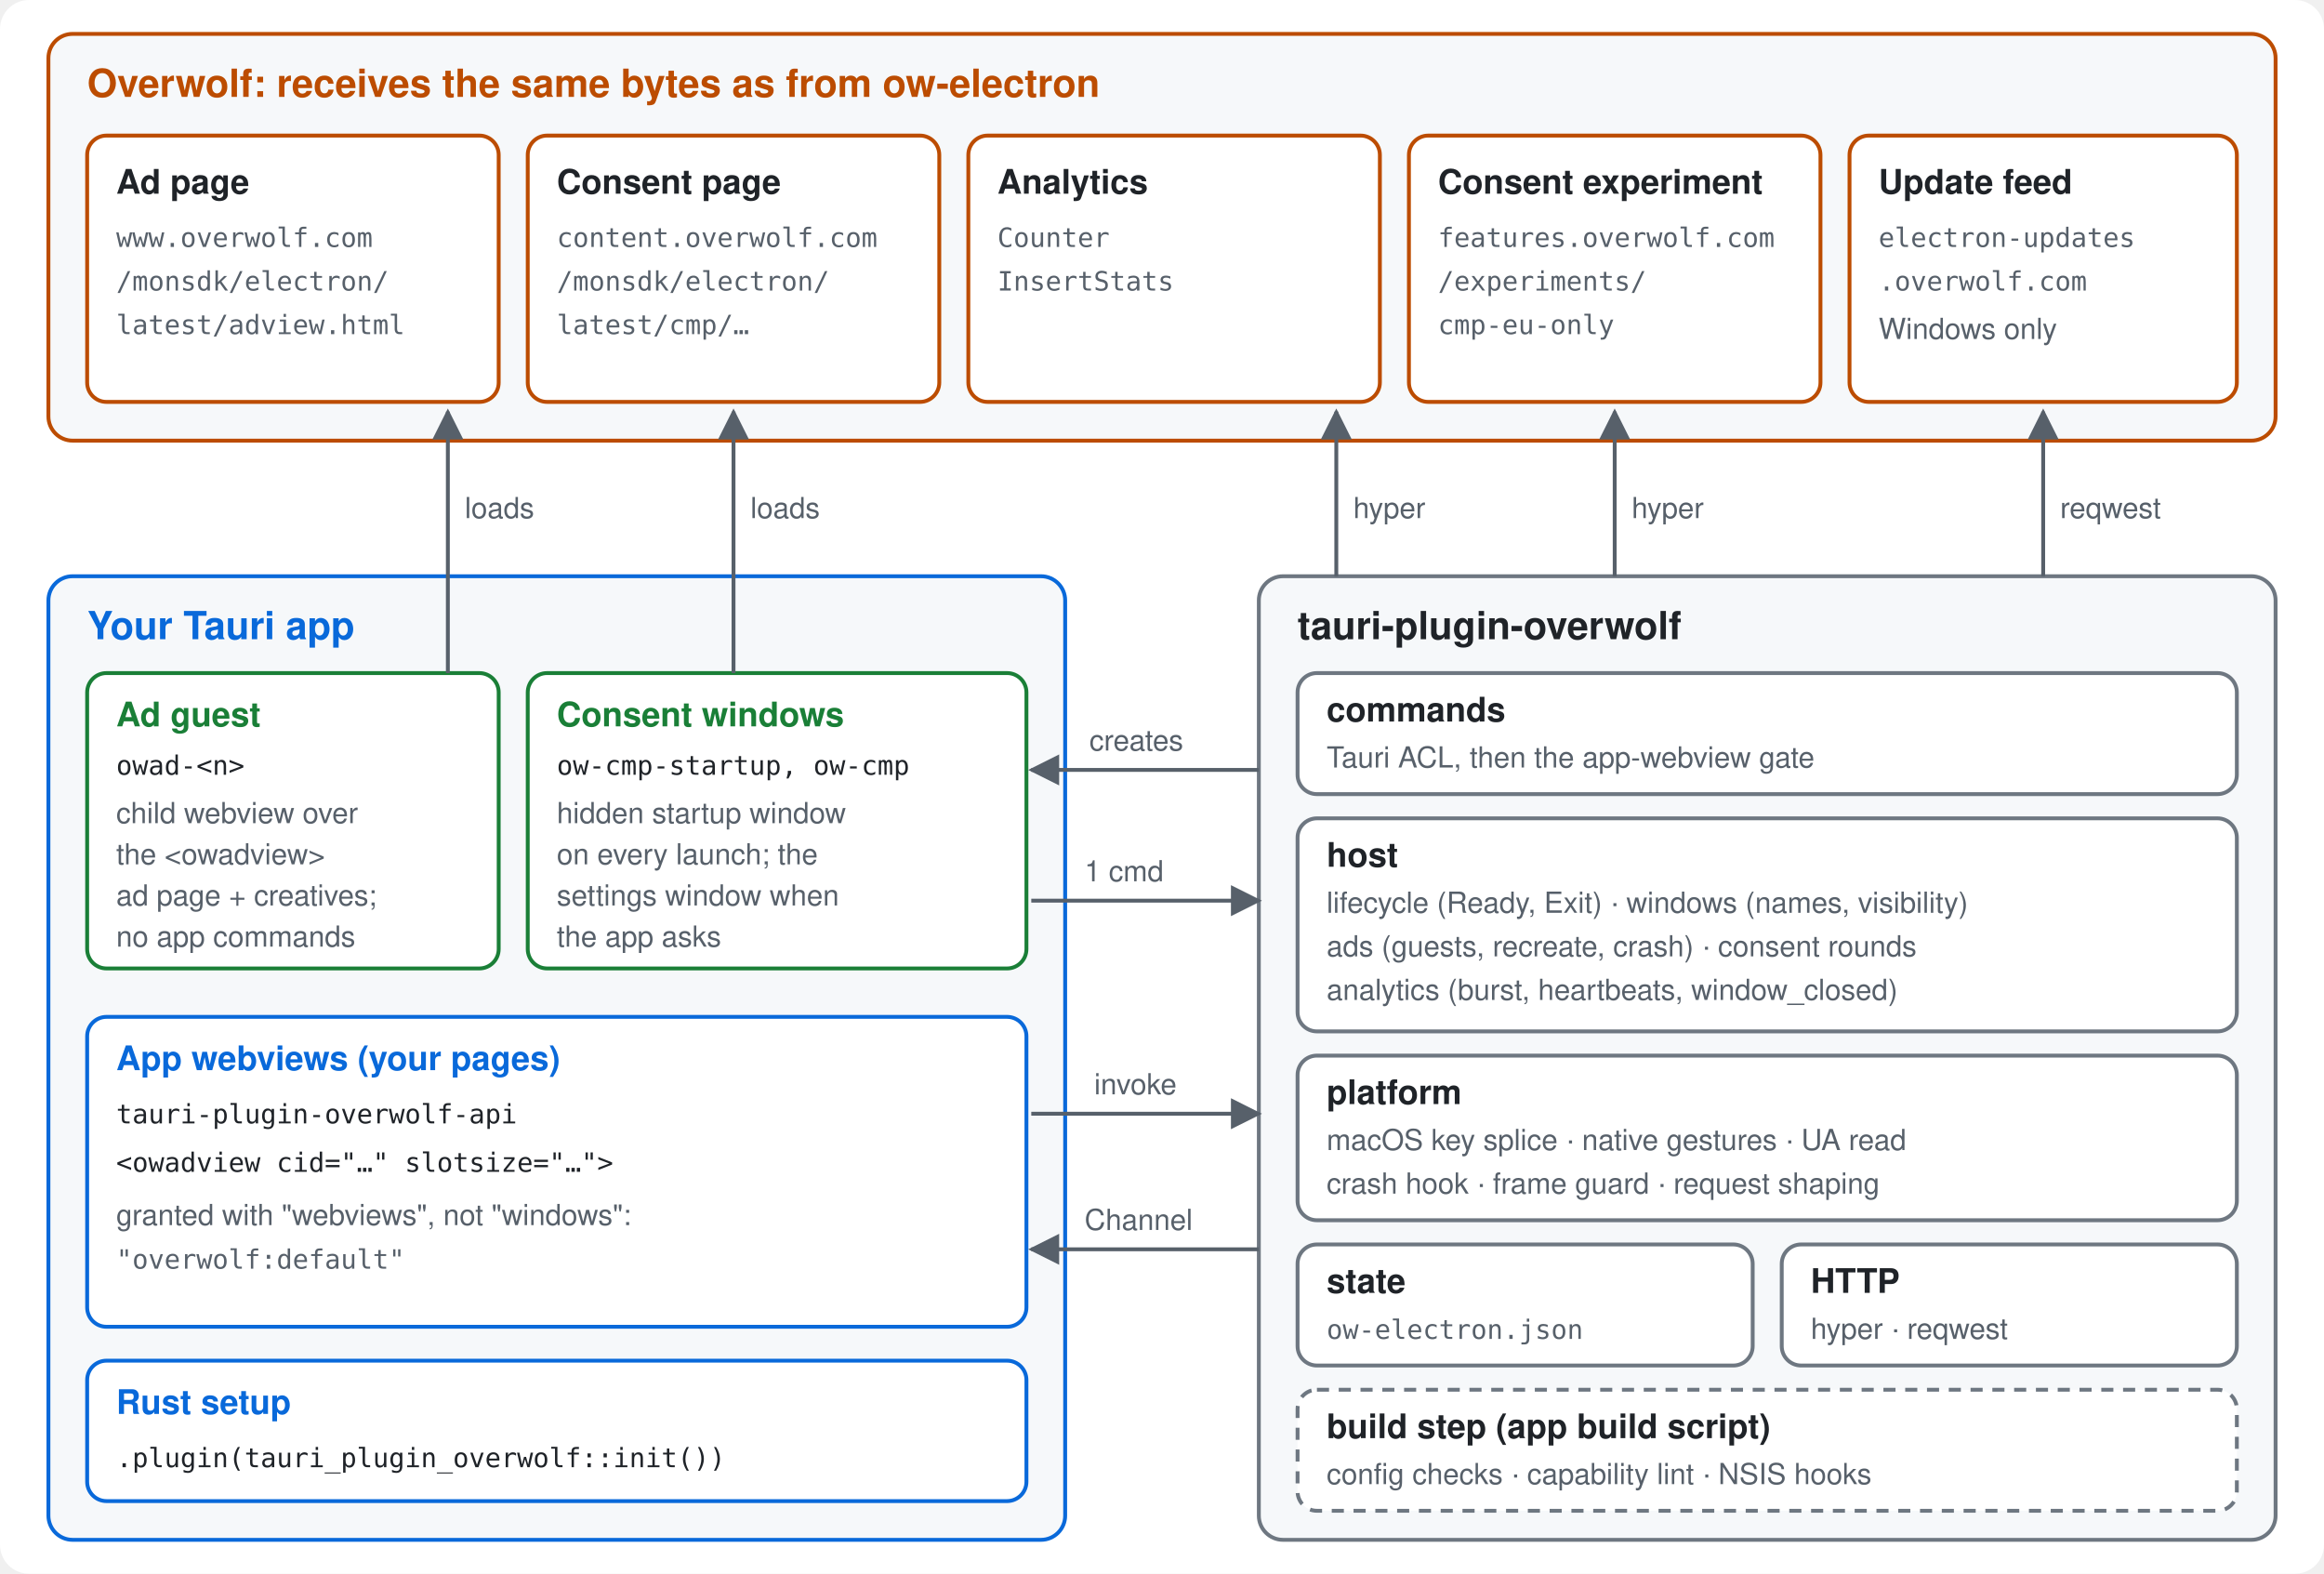
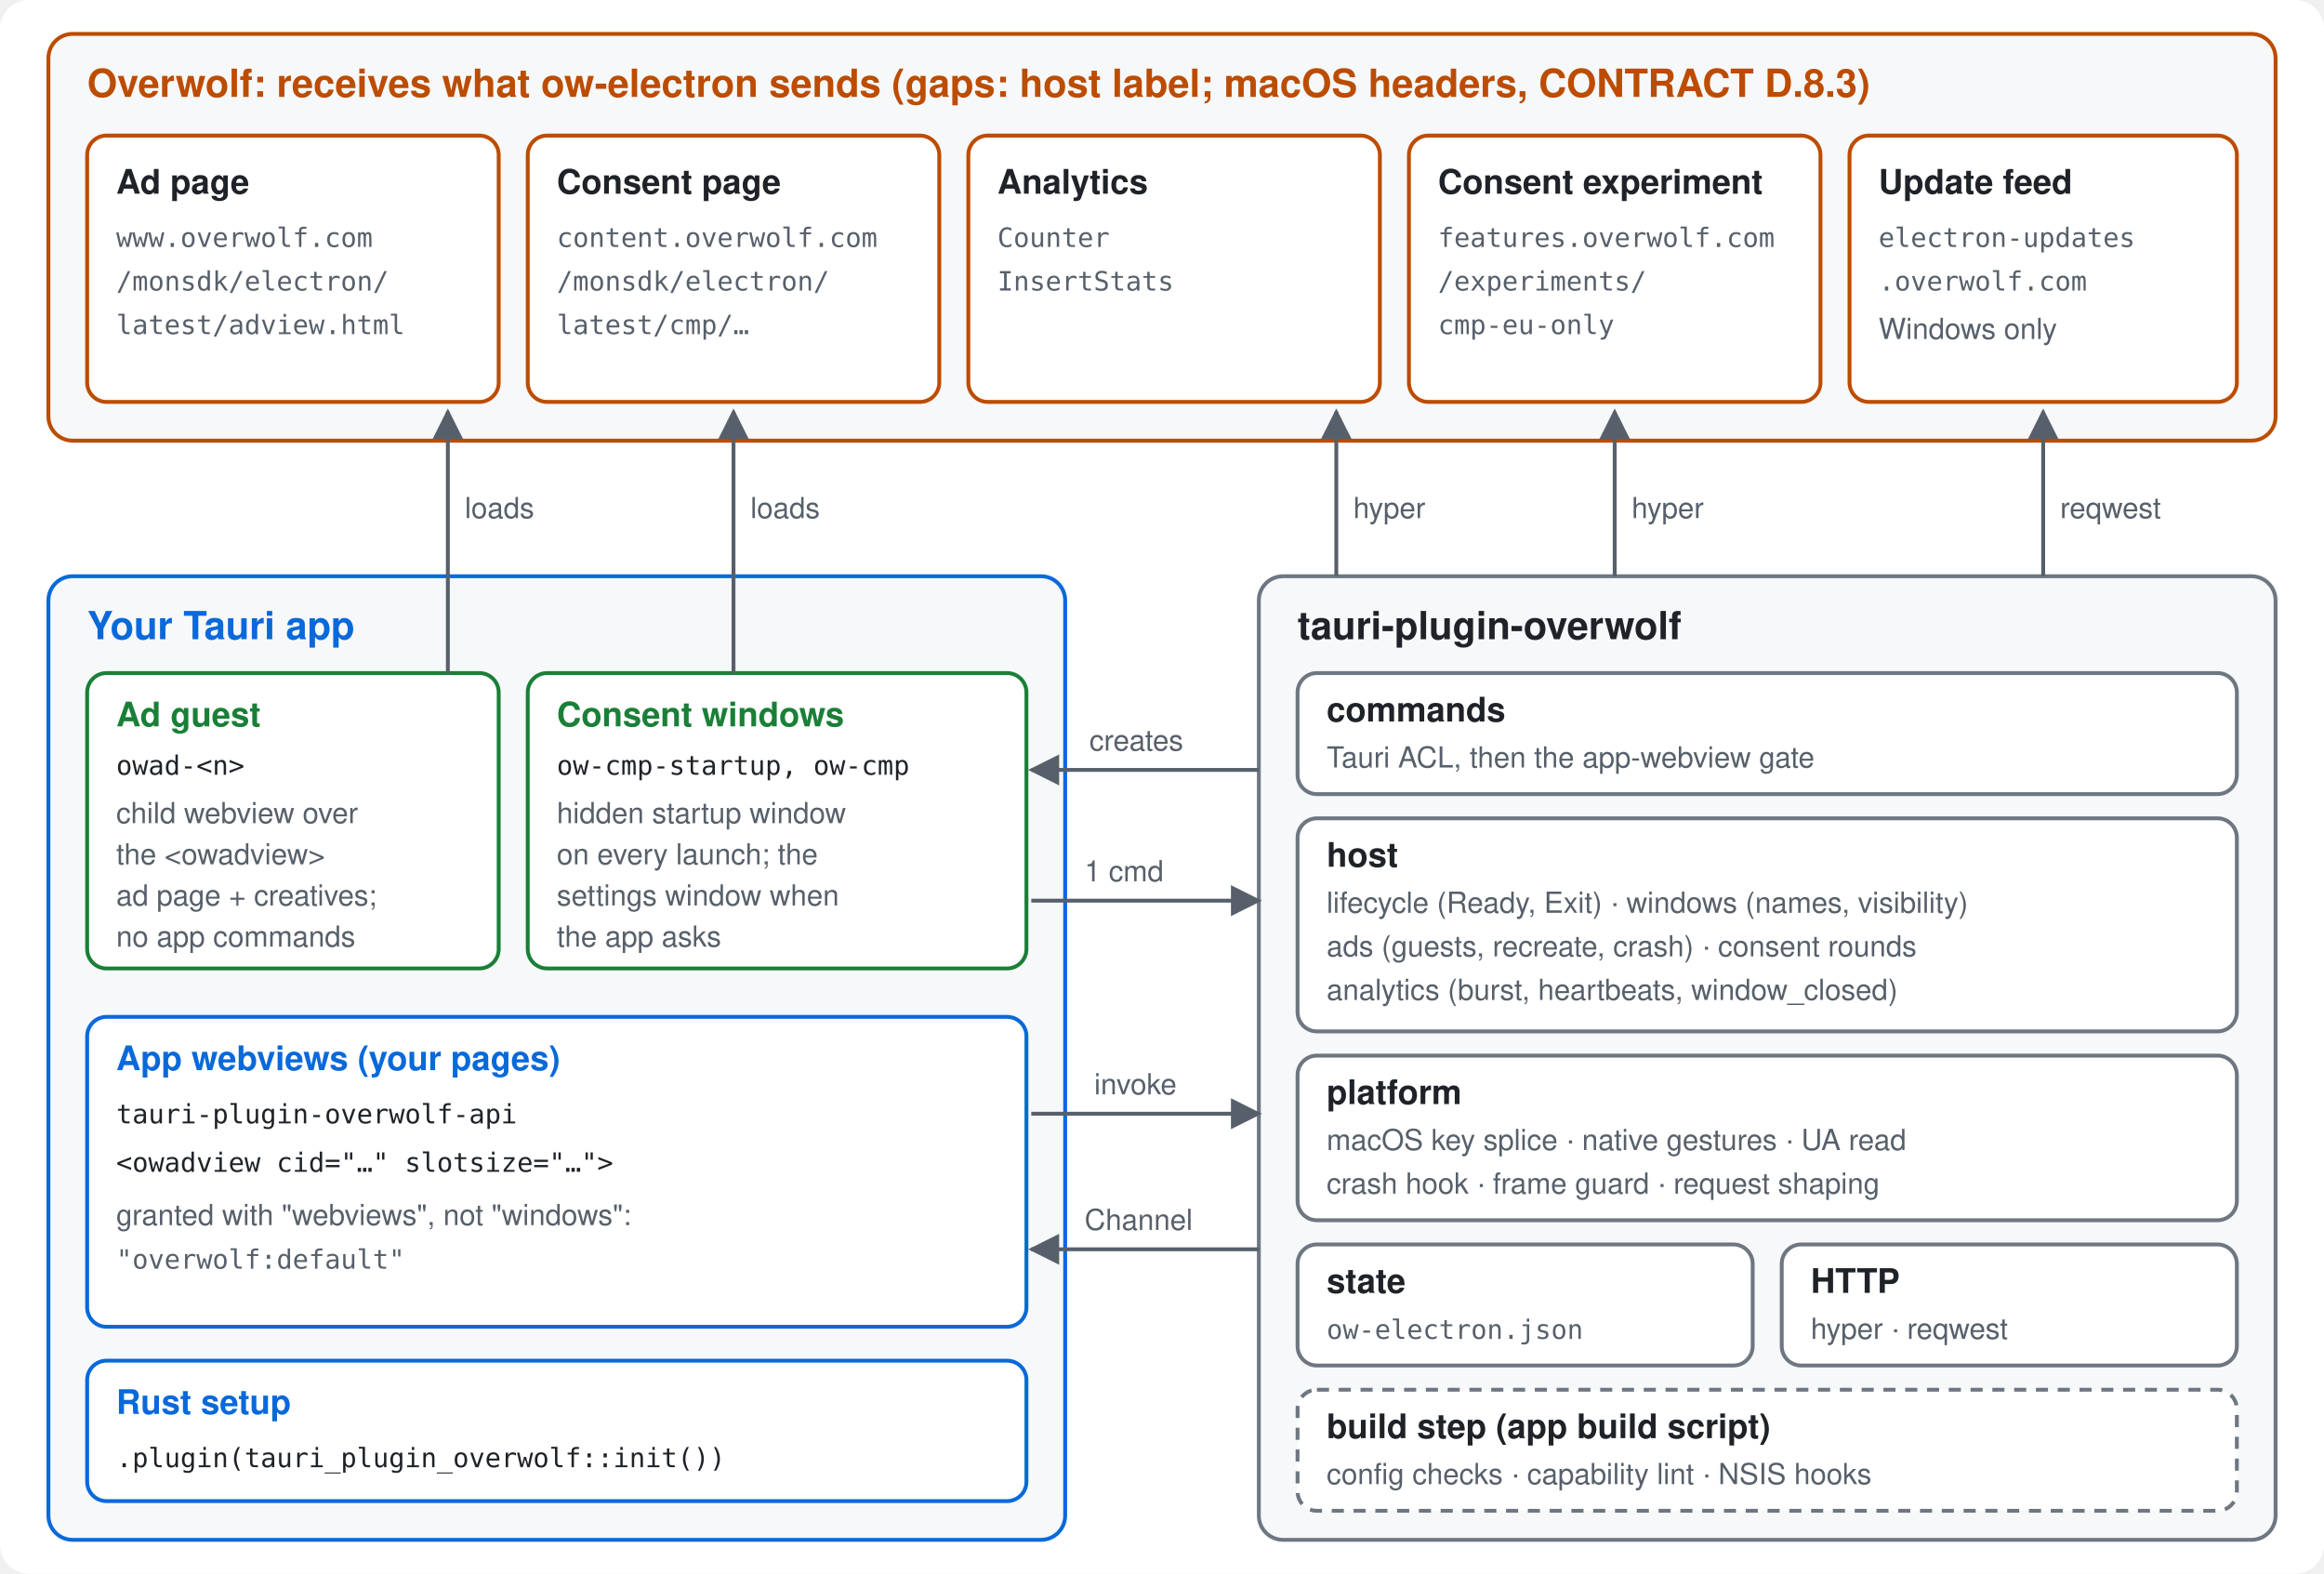
<svg xmlns="http://www.w3.org/2000/svg" width="960" height="650" viewBox="0 0 960 650" role="img" aria-labelledby="title desc">
  <style>
    .bg { fill: #ffffff; }
    .panel { fill: #f6f8fa; }
    .box { fill: #ffffff; }
    .t { fill: #1f2328; font: 600 14px system-ui, -apple-system, "Segoe UI", Helvetica, Arial, sans-serif; }
    .s { fill: #1f2328; font: 12.5px system-ui, -apple-system, "Segoe UI", Helvetica, Arial, sans-serif; }
    .m { fill: #57606a; font: 12px system-ui, -apple-system, "Segoe UI", Helvetica, Arial, sans-serif; }
    .h { font: 700 16px system-ui, -apple-system, "Segoe UI", Helvetica, Arial, sans-serif; }
    .code { font-family: ui-monospace, SFMono-Regular, Menlo, Consolas, monospace; font-size: 11px; }
    .ln { stroke: #57606a; stroke-width: 1.6; fill: none; }
    .ah { fill: #57606a; }
    .ow { stroke: #bc4c00; stroke-width: 1.6; }
    .app { stroke: #0969da; stroke-width: 1.6; }
    .gst { stroke: #1a7f37; stroke-width: 1.6; }
    .plg { stroke: #6e7781; stroke-width: 1.6; }
    .dash { stroke-dasharray: 5 4; }
    .owT { fill: #bc4c00; }
    .appT { fill: #0969da; }
    .gstT { fill: #1a7f37; }
    .plgT { fill: #1f2328; }
    @media (prefers-color-scheme: dark) {
      .bg { fill: #0d1117; }
      .panel { fill: #161b22; }
      .box { fill: #0d1117; }
      .t, .s, .plgT { fill: #e6edf3; }
      .m { fill: #9198a1; }
      .ln { stroke: #9198a1; }
      .ah { fill: #9198a1; }
      .ow { stroke: #db6d28; }
      .app { stroke: #4493f8; }
      .gst { stroke: #3fb950; }
      .plg { stroke: #9198a1; }
      .owT { fill: #db6d28; }
      .appT { fill: #4493f8; }
      .gstT { fill: #3fb950; }
    }
  </style>
  <defs>
    <marker id="arrow" viewBox="0 0 10 10" refX="9" refY="5" markerWidth="8" markerHeight="8" orient="auto-start-reverse">
      <path class="ah" d="M0 0 L10 5 L0 10 z" />
    </marker>
  </defs>
  <rect class="bg" x="0" y="0" width="960" height="650" rx="12" />
  <rect class="panel ow" x="20" y="14" width="920" height="168" rx="10" />
-   <text class="h owT" x="36" y="40">Overwolf: receives the same bytes as from ow-electron</text>
+   <text class="h owT" x="36" y="40">Overwolf: receives what ow-electron sends (gaps: host label; macOS headers, CONTRACT D.8.3)</text>
  <rect class="box ow" x="36" y="56" width="170" height="110" rx="8" />
  <text class="t" x="48" y="80">Ad page</text>
  <text class="m code" x="48" y="102">www.overwolf.com</text>
  <text class="m code" x="48" y="120">/monsdk/electron/</text>
  <text class="m code" x="48" y="138">latest/adview.html</text>
  <rect class="box ow" x="218" y="56" width="170" height="110" rx="8" />
  <text class="t" x="230" y="80">Consent page</text>
  <text class="m code" x="230" y="102">content.overwolf.com</text>
  <text class="m code" x="230" y="120">/monsdk/electron/</text>
  <text class="m code" x="230" y="138">latest/cmp/…</text>
  <rect class="box ow" x="400" y="56" width="170" height="110" rx="8" />
  <text class="t" x="412" y="80">Analytics</text>
  <text class="m code" x="412" y="102">Counter</text>
  <text class="m code" x="412" y="120">InsertStats</text>
  <rect class="box ow" x="582" y="56" width="170" height="110" rx="8" />
  <text class="t" x="594" y="80">Consent experiment</text>
  <text class="m code" x="594" y="102">features.overwolf.com</text>
  <text class="m code" x="594" y="120">/experiments/</text>
  <text class="m code" x="594" y="138">cmp-eu-only</text>
  <rect class="box ow" x="764" y="56" width="160" height="110" rx="8" />
  <text class="t" x="776" y="80">Update feed</text>
  <text class="m code" x="776" y="102">electron-updates</text>
  <text class="m code" x="776" y="120">.overwolf.com</text>
  <text class="m" x="776" y="140">Windows only</text>
  <rect class="panel app" x="20" y="238" width="420" height="398" rx="10" />
  <text class="h appT" x="36" y="264">Your Tauri app</text>
  <rect class="box gst" x="36" y="278" width="170" height="122" rx="8" />
  <text class="t gstT" x="48" y="300">Ad guest</text>
  <text class="s code" x="48" y="320">owad-&lt;n&gt;</text>
  <text class="m" x="48" y="340">child webview over</text>
  <text class="m" x="48" y="357">the &lt;owadview&gt;</text>
  <text class="m" x="48" y="374">ad page + creatives;</text>
  <text class="m" x="48" y="391">no app commands</text>
  <rect class="box gst" x="218" y="278" width="206" height="122" rx="8" />
  <text class="t gstT" x="230" y="300">Consent windows</text>
  <text class="s code" x="230" y="320">ow-cmp-startup, ow-cmp</text>
  <text class="m" x="230" y="340">hidden startup window</text>
  <text class="m" x="230" y="357">on every launch; the</text>
  <text class="m" x="230" y="374">settings window when</text>
  <text class="m" x="230" y="391">the app asks</text>
  <rect class="box app" x="36" y="420" width="388" height="128" rx="8" />
  <text class="t appT" x="48" y="442">App webviews (your pages)</text>
  <text class="s code" x="48" y="464">tauri-plugin-overwolf-api</text>
  <text class="s code" x="48" y="484">&lt;owadview cid="…" slotsize="…"&gt;</text>
  <text class="m" x="48" y="506">granted with "webviews", not "windows":</text>
  <text class="m code" x="48" y="524">"overwolf:default"</text>
  <rect class="box app" x="36" y="562" width="388" height="58" rx="8" />
  <text class="t appT" x="48" y="584">Rust setup</text>
  <text class="s code" x="48" y="606">.plugin(tauri_plugin_overwolf::init())</text>
  <rect class="panel plg" x="520" y="238" width="420" height="398" rx="10" />
  <text class="h plgT" x="536" y="264">tauri-plugin-overwolf</text>
  <rect class="box plg" x="536" y="278" width="388" height="50" rx="8" />
  <text class="t" x="548" y="298">commands</text>
  <text class="m" x="548" y="317">Tauri ACL, then the app-webview gate</text>
  <rect class="box plg" x="536" y="338" width="388" height="88" rx="8" />
  <text class="t" x="548" y="358">host</text>
  <text class="m" x="548" y="377">lifecycle (Ready, Exit) · windows (names, visibility)</text>
  <text class="m" x="548" y="395">ads (guests, recreate, crash) · consent rounds</text>
  <text class="m" x="548" y="413">analytics (burst, heartbeats, window_closed)</text>
  <rect class="box plg" x="536" y="436" width="388" height="68" rx="8" />
  <text class="t" x="548" y="456">platform</text>
  <text class="m" x="548" y="475">macOS key splice · native gestures · UA read</text>
  <text class="m" x="548" y="493">crash hook · frame guard · request shaping</text>
  <rect class="box plg" x="536" y="514" width="188" height="50" rx="8" />
  <text class="t" x="548" y="534">state</text>
  <text class="m code" x="548" y="553">ow-electron.json</text>
  <rect class="box plg" x="736" y="514" width="188" height="50" rx="8" />
  <text class="t" x="748" y="534">HTTP</text>
  <text class="m" x="748" y="553">hyper · reqwest</text>
  <rect class="box plg dash" x="536" y="574" width="388" height="50" rx="8" />
  <text class="t" x="548" y="594">build step (app build script)</text>
  <text class="m" x="548" y="613">config checks · capability lint · NSIS hooks</text>
  <line class="ln" x1="185" y1="278" x2="185" y2="170" marker-end="url(#arrow)" />
  <text class="m" x="192" y="214">loads</text>
  <line class="ln" x1="303" y1="278" x2="303" y2="170" marker-end="url(#arrow)" />
  <text class="m" x="310" y="214">loads</text>
  <line class="ln" x1="552" y1="238" x2="552" y2="170" marker-end="url(#arrow)" />
  <text class="m" x="559" y="214">hyper</text>
  <line class="ln" x1="667" y1="238" x2="667" y2="170" marker-end="url(#arrow)" />
  <text class="m" x="674" y="214">hyper</text>
  <line class="ln" x1="844" y1="238" x2="844" y2="170" marker-end="url(#arrow)" />
  <text class="m" x="851" y="214">reqwest</text>
  <line class="ln" x1="520" y1="318" x2="426" y2="318" marker-end="url(#arrow)" />
  <text class="m" x="450" y="310">creates</text>
  <line class="ln" x1="426" y1="372" x2="520" y2="372" marker-end="url(#arrow)" />
  <text class="m" x="448" y="364">1 cmd</text>
  <line class="ln" x1="426" y1="460" x2="520" y2="460" marker-end="url(#arrow)" />
  <text class="m" x="452" y="452">invoke</text>
  <line class="ln" x1="520" y1="516" x2="426" y2="516" marker-end="url(#arrow)" />
  <text class="m" x="448" y="508">Channel</text>
</svg>
